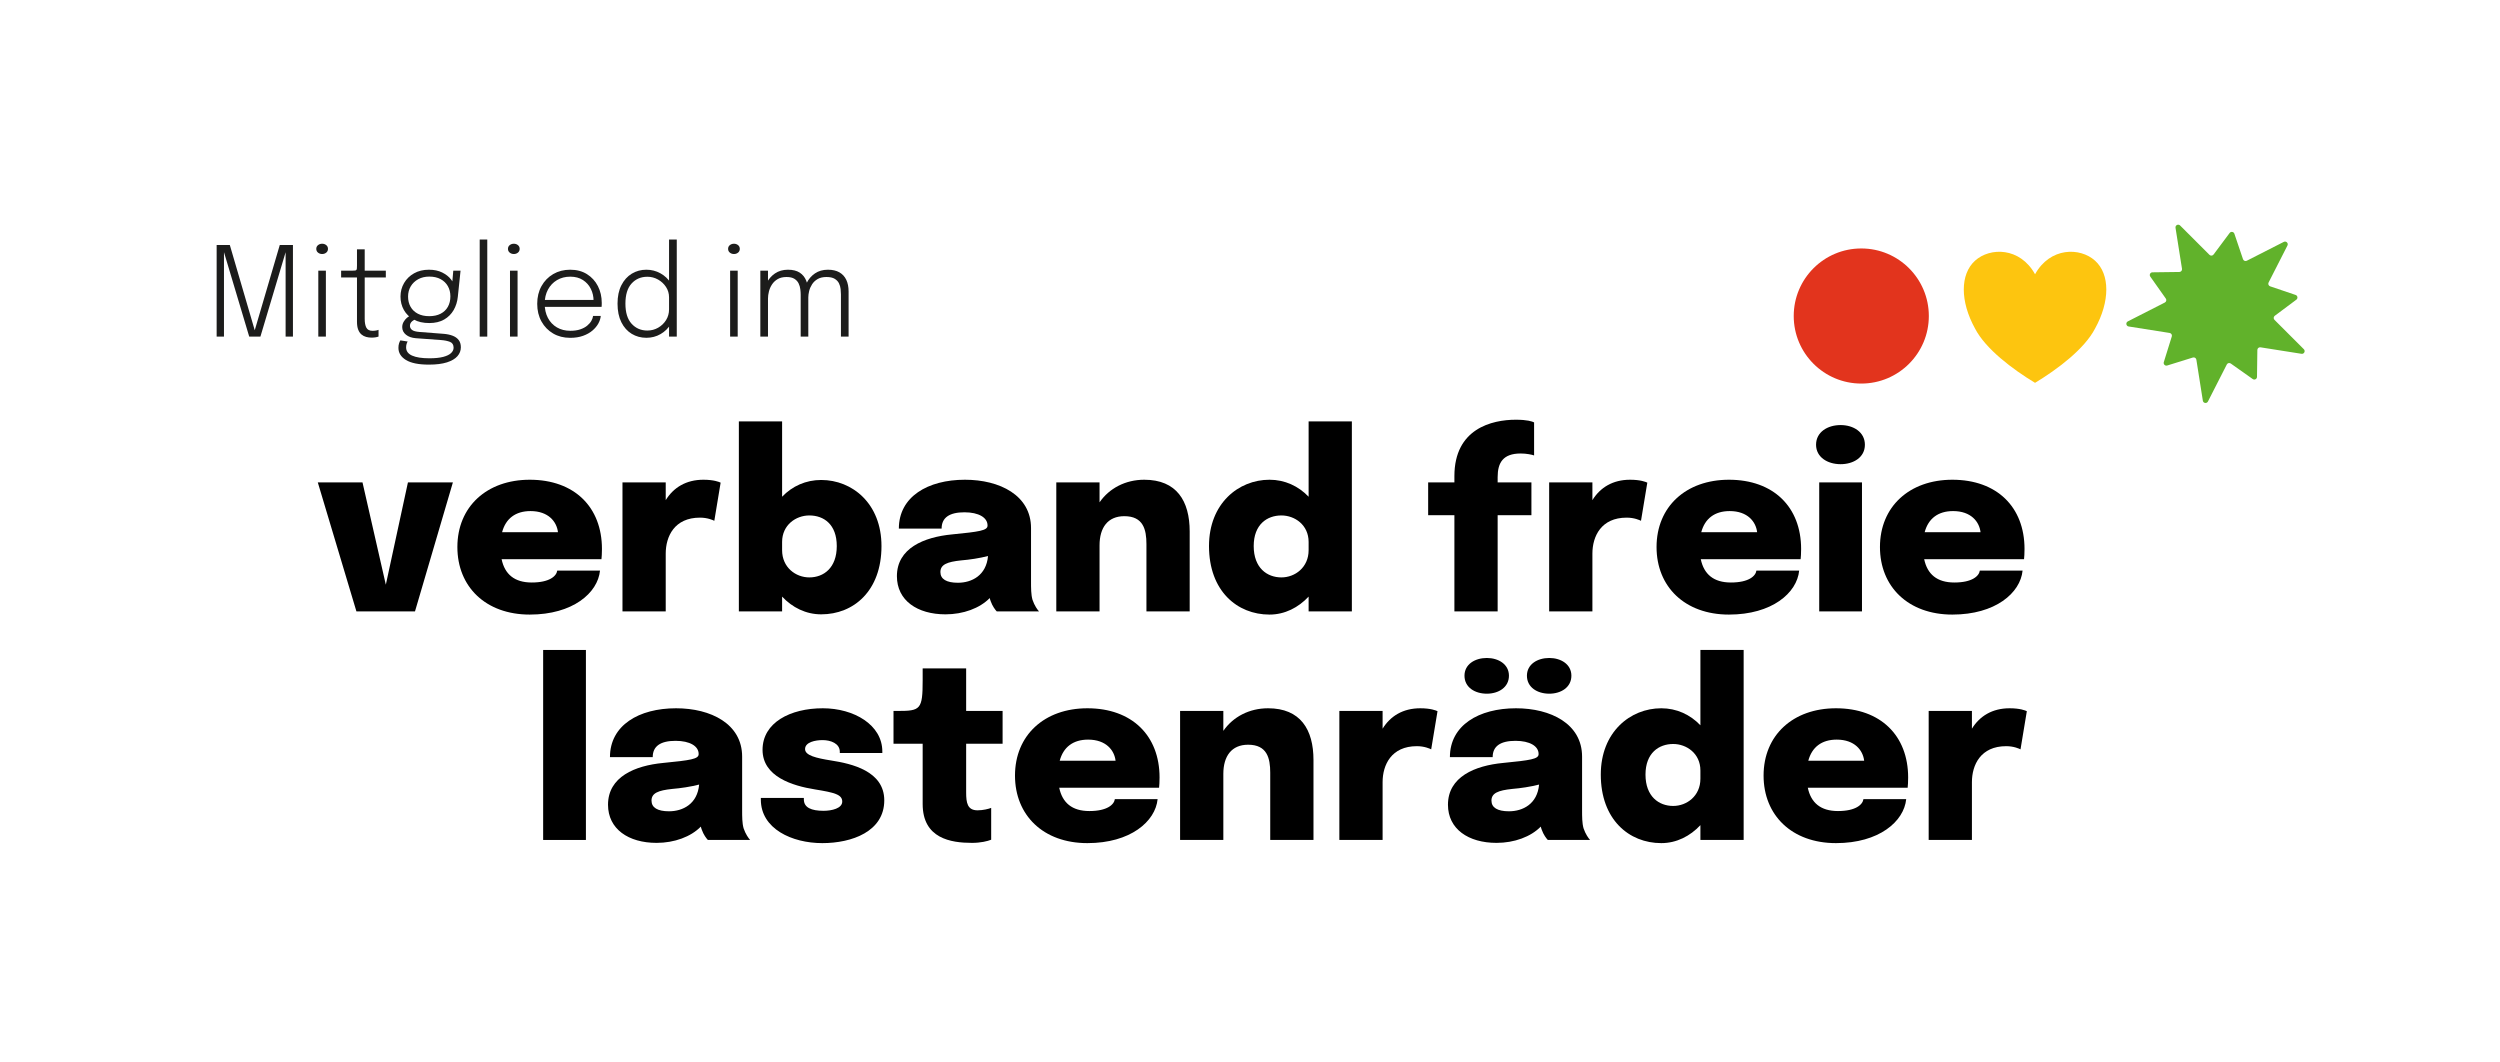
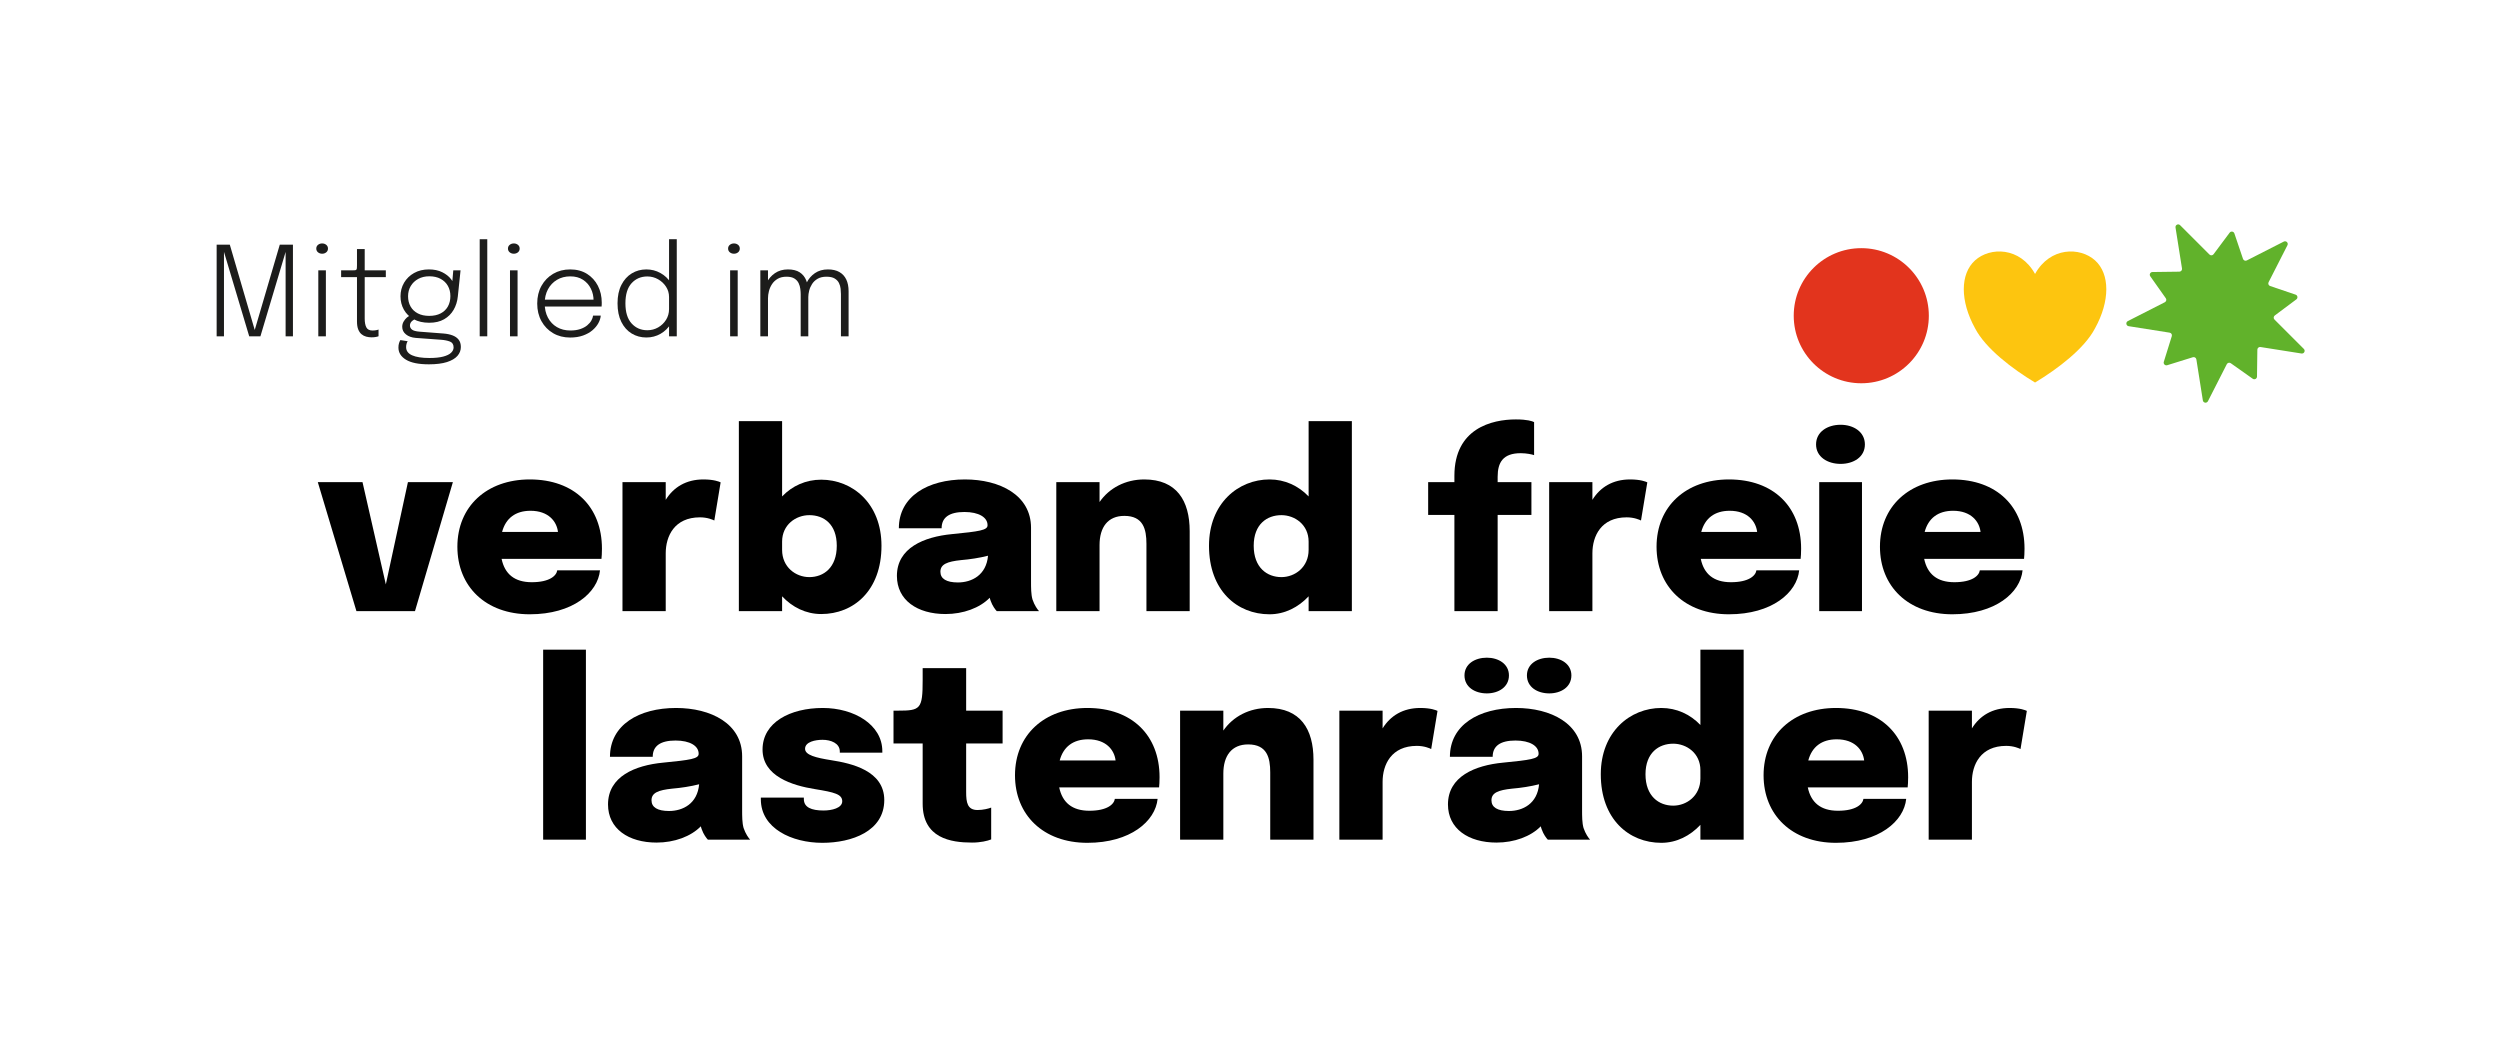
- <svg xmlns="http://www.w3.org/2000/svg" width="100%" height="100%" viewBox="0 0 831 353" version="1.1" xml:space="preserve" style="fill-rule:evenodd;clip-rule:evenodd;stroke-linejoin:round;stroke-miterlimit:2;">
-   <rect id="mitglied-verbandfreierlastenräder" x="0.228" y="0.131" width="830.478" height="351.798" style="fill:none;" />
-   <g transform="matrix(1.61709,0,0,1.61709,-790.421,-855.302)">
+ <svg xmlns="http://www.w3.org/2000/svg" width="100%" height="100%" viewBox="0 0 831 352" version="1.1" xml:space="preserve" style="fill-rule:evenodd;clip-rule:evenodd;stroke-linejoin:round;stroke-miterlimit:2;">
+   <rect id="mitglied-verbandfreierlastenräder" x="0.228" y="0.032" width="830.478" height="351.798" style="fill:none;" />
+   <g transform="matrix(1.61709,0,0,1.61709,-790.421,-855.401)">
    <g transform="matrix(49.9432,0,0,49.9432,553.717,654.595)">
      <path d="M0.564,-0.531l-0.185,-0l-0.091,0.421l-0.096,-0.421l-0.184,-0l0.159,0.531l0.241,-0l0.156,-0.531Z" style="fill-rule:nonzero;" />
    </g>
    <g transform="matrix(49.9432,0,0,49.9432,581.36,654.595)">
      <path d="M0.616,-0.168l-0.176,-0c-0.003,0.022 -0.031,0.049 -0.105,0.049c-0.071,0 -0.111,-0.034 -0.124,-0.096l0.411,0c0.001,-0.008 0.002,-0.024 0.002,-0.042c-0,-0.173 -0.114,-0.285 -0.297,-0.285c-0.177,0 -0.298,0.111 -0.298,0.277c0,0.163 0.116,0.278 0.298,0.278c0.177,-0 0.28,-0.089 0.289,-0.181Zm-0.286,-0.245c0.074,0 0.108,0.044 0.113,0.087l-0.23,-0c0.015,-0.056 0.055,-0.087 0.117,-0.087Z" style="fill-rule:nonzero;" />
    </g>
    <g transform="matrix(49.9432,0,0,49.9432,613.948,654.595)">
      <path d="M0.056,-0l0.178,-0l0,-0.238c0,-0.071 0.036,-0.148 0.141,-0.148c0.031,0 0.053,0.01 0.059,0.013l0.026,-0.157c-0.006,-0.003 -0.028,-0.012 -0.071,-0.012c-0.071,0 -0.123,0.032 -0.155,0.084l0,-0.073l-0.178,-0l-0,0.531Z" style="fill-rule:nonzero;" />
    </g>
    <g transform="matrix(49.9432,0,0,49.9432,637.871,654.595)">
      <path d="M0.056,-0l0.178,-0l0,-0.061c0.042,0.045 0.098,0.073 0.161,0.073c0.133,0 0.248,-0.096 0.248,-0.281c0,-0.175 -0.12,-0.272 -0.248,-0.272c-0.063,-0 -0.119,0.025 -0.161,0.069l0,-0.31l-0.178,0l-0,0.782Zm0.29,-0.395c0.06,-0 0.113,0.037 0.113,0.126c0,0.09 -0.054,0.129 -0.113,0.129c-0.056,0 -0.112,-0.041 -0.112,-0.112l0,-0.034c0,-0.07 0.057,-0.109 0.112,-0.109Z" style="fill-rule:nonzero;" />
    </g>
    <g transform="matrix(49.9432,0,0,49.9432,671.458,654.595)">
      <path d="M0.234,0.012c0.073,-0 0.141,-0.025 0.182,-0.067c0.001,0.004 0.002,0.008 0.004,0.013c0.007,0.02 0.019,0.036 0.025,0.042l0.174,0c-0.006,-0.006 -0.019,-0.024 -0.027,-0.048c-0.006,-0.021 -0.006,-0.048 -0.006,-0.077l-0,-0.218c-0,-0.135 -0.129,-0.199 -0.272,-0.199c-0.153,0 -0.272,0.07 -0.272,0.201l0.176,0c0,-0.045 0.032,-0.067 0.094,-0.067c0.059,-0 0.095,0.022 0.095,0.054l-0,0.001c-0,0.02 -0.034,0.025 -0.146,0.036c-0.116,0.011 -0.227,0.057 -0.227,0.172c0,0.1 0.084,0.157 0.2,0.157Zm0.051,-0.13c-0.047,-0 -0.072,-0.015 -0.072,-0.044c0,-0.031 0.028,-0.042 0.085,-0.048c0.036,-0.003 0.076,-0.009 0.111,-0.018c-0.007,0.08 -0.067,0.11 -0.124,0.11Z" style="fill-rule:nonzero;" />
    </g>
    <g transform="matrix(49.9432,0,0,49.9432,703.122,654.595)">
      <path d="M0.056,-0l0.178,-0l-0,-0.272c-0,-0.073 0.034,-0.12 0.102,-0.12c0.078,-0 0.091,0.055 0.091,0.115l0,0.277l0.178,-0l0,-0.329c0,-0.126 -0.054,-0.213 -0.187,-0.213c-0.077,0 -0.144,0.035 -0.184,0.093l-0,-0.082l-0.178,-0l-0,0.531Z" style="fill-rule:nonzero;" />
    </g>
    <g transform="matrix(49.9432,0,0,49.9432,735.859,654.595)">
      <path d="M0.278,0.013c0.063,-0 0.119,-0.029 0.161,-0.074l-0,0.061l0.178,-0l0,-0.782l-0.178,0l-0,0.31c-0.042,-0.044 -0.098,-0.07 -0.161,-0.07c-0.128,0 -0.249,0.098 -0.249,0.273c0,0.185 0.116,0.282 0.249,0.282Zm0.049,-0.153c-0.059,0 -0.114,-0.039 -0.114,-0.129c0,-0.089 0.055,-0.126 0.114,-0.126c0.055,-0 0.112,0.039 0.112,0.109l-0,0.034c-0,0.071 -0.056,0.112 -0.112,0.112Z" style="fill-rule:nonzero;" />
    </g>
    <g transform="matrix(49.9432,0,0,49.9432,781.807,654.595)">
      <path d="M0.119,-0l0.178,-0l0,-0.396l0.139,-0l-0,-0.135l-0.139,-0l0,-0.022c0,-0.059 0.022,-0.097 0.095,-0.097c0.024,0 0.047,0.005 0.055,0.008l0,-0.136c-0.008,-0.004 -0.028,-0.011 -0.075,-0.011c-0.099,0 -0.253,0.037 -0.253,0.232l0,0.026l-0.108,-0l-0,0.135l0.108,-0l0,0.396Z" style="fill-rule:nonzero;" />
    </g>
    <g transform="matrix(49.9432,0,0,49.9432,804.431,654.595)">
      <path d="M0.056,-0l0.178,-0l0,-0.238c0,-0.071 0.036,-0.148 0.141,-0.148c0.031,0 0.053,0.01 0.059,0.013l0.026,-0.157c-0.006,-0.003 -0.028,-0.012 -0.071,-0.012c-0.071,0 -0.123,0.032 -0.155,0.084l0,-0.073l-0.178,-0l-0,0.531Z" style="fill-rule:nonzero;" />
    </g>
    <g transform="matrix(49.9432,0,0,49.9432,827.855,654.595)">
      <path d="M0.616,-0.168l-0.176,-0c-0.003,0.022 -0.031,0.049 -0.105,0.049c-0.071,0 -0.111,-0.034 -0.124,-0.096l0.411,0c0.001,-0.008 0.002,-0.024 0.002,-0.042c-0,-0.173 -0.114,-0.285 -0.297,-0.285c-0.177,0 -0.298,0.111 -0.298,0.277c0,0.163 0.116,0.278 0.298,0.278c0.177,-0 0.28,-0.089 0.289,-0.181Zm-0.286,-0.245c0.074,0 0.108,0.044 0.113,0.087l-0.23,-0c0.015,-0.056 0.055,-0.087 0.117,-0.087Z" style="fill-rule:nonzero;" />
    </g>
    <g transform="matrix(49.9432,0,0,49.9432,860.443,654.595)">
      <path d="M0.134,-0.606c0.053,0 0.1,-0.028 0.1,-0.08c0,-0.052 -0.047,-0.081 -0.1,-0.081c-0.054,0 -0.101,0.029 -0.101,0.081c0,0.051 0.047,0.08 0.101,0.08Zm-0.088,0.606l0.176,-0l0,-0.531l-0.176,-0l-0,0.531Z" style="fill-rule:nonzero;" />
    </g>
    <g transform="matrix(49.9432,0,0,49.9432,873.777,654.595)">
      <path d="M0.616,-0.168l-0.176,-0c-0.003,0.022 -0.031,0.049 -0.105,0.049c-0.071,0 -0.111,-0.034 -0.124,-0.096l0.411,0c0.001,-0.008 0.002,-0.024 0.002,-0.042c-0,-0.173 -0.114,-0.285 -0.297,-0.285c-0.177,0 -0.298,0.111 -0.298,0.277c0,0.163 0.116,0.278 0.298,0.278c0.177,-0 0.28,-0.089 0.289,-0.181Zm-0.286,-0.245c0.074,0 0.108,0.044 0.113,0.087l-0.23,-0c0.015,-0.056 0.055,-0.087 0.117,-0.087Z" style="fill-rule:nonzero;" />
    </g>
    <g transform="matrix(49.9432,0,0,49.9432,597.292,701.572)">
      <rect x="0.063" y="-0.782" width="0.176" height="0.782" style="fill-rule:nonzero;" />
    </g>
    <g transform="matrix(49.9432,0,0,49.9432,612.075,701.572)">
      <path d="M0.234,0.012c0.073,-0 0.141,-0.025 0.182,-0.067c0.001,0.004 0.002,0.008 0.004,0.013c0.007,0.02 0.019,0.036 0.025,0.042l0.174,0c-0.006,-0.006 -0.019,-0.024 -0.027,-0.048c-0.006,-0.021 -0.006,-0.048 -0.006,-0.077l-0,-0.218c-0,-0.135 -0.129,-0.199 -0.272,-0.199c-0.153,0 -0.272,0.07 -0.272,0.201l0.176,0c0,-0.045 0.032,-0.067 0.094,-0.067c0.059,-0 0.095,0.022 0.095,0.054l-0,0.001c-0,0.02 -0.034,0.025 -0.146,0.036c-0.116,0.011 -0.227,0.057 -0.227,0.172c0,0.1 0.084,0.157 0.2,0.157Zm0.051,-0.13c-0.047,-0 -0.072,-0.015 -0.072,-0.044c0,-0.031 0.028,-0.042 0.085,-0.048c0.036,-0.003 0.076,-0.009 0.111,-0.018c-0.007,0.08 -0.067,0.11 -0.124,0.11Z" style="fill-rule:nonzero;" />
    </g>
    <g transform="matrix(49.9432,0,0,49.9432,643.739,701.572)">
      <path d="M0.282,0.013c0.122,-0 0.255,-0.048 0.255,-0.176c-0,-0.121 -0.135,-0.151 -0.218,-0.164c-0.063,-0.01 -0.108,-0.021 -0.108,-0.047c-0,-0.029 0.043,-0.037 0.072,-0.037c0.034,-0 0.071,0.014 0.071,0.048l0,0.005l0.175,0l0,-0.006c0,-0.11 -0.117,-0.178 -0.245,-0.178c-0.134,0 -0.248,0.059 -0.248,0.171c0,0.11 0.122,0.148 0.216,0.163c0.08,0.013 0.112,0.021 0.112,0.05c0,0.028 -0.043,0.038 -0.077,0.038c-0.05,0 -0.081,-0.013 -0.081,-0.047l0,-0.006l-0.177,0l0,0.007c0,0.12 0.128,0.179 0.253,0.179Z" style="fill-rule:nonzero;" />
    </g>
    <g transform="matrix(49.9432,0,0,49.9432,671.907,701.572)">
      <path d="M0.334,0.012c0.036,0 0.064,-0.007 0.079,-0.013l-0,-0.131c-0.01,0.004 -0.033,0.01 -0.056,0.01c-0.042,-0 -0.047,-0.031 -0.047,-0.074l0,-0.2l0.15,-0l0,-0.135l-0.15,-0l0,-0.175l-0.179,0l0,0.049c0,0.12 -0.009,0.126 -0.102,0.126l-0.018,-0l-0,0.135l0.12,-0l0,0.248c0,0.142 0.116,0.16 0.203,0.16Z" style="fill-rule:nonzero;" />
    </g>
    <g transform="matrix(49.9432,0,0,49.9432,695.98,701.572)">
      <path d="M0.616,-0.168l-0.176,-0c-0.003,0.022 -0.031,0.049 -0.105,0.049c-0.071,0 -0.111,-0.034 -0.124,-0.096l0.411,0c0.001,-0.008 0.002,-0.024 0.002,-0.042c-0,-0.173 -0.114,-0.285 -0.297,-0.285c-0.177,0 -0.298,0.111 -0.298,0.277c0,0.163 0.116,0.278 0.298,0.278c0.177,-0 0.28,-0.089 0.289,-0.181Zm-0.286,-0.245c0.074,0 0.108,0.044 0.113,0.087l-0.23,-0c0.015,-0.056 0.055,-0.087 0.117,-0.087Z" style="fill-rule:nonzero;" />
    </g>
    <g transform="matrix(49.9432,0,0,49.9432,728.568,701.572)">
      <path d="M0.056,-0l0.178,-0l-0,-0.272c-0,-0.073 0.034,-0.12 0.102,-0.12c0.078,-0 0.091,0.055 0.091,0.115l0,0.277l0.178,-0l0,-0.329c0,-0.126 -0.054,-0.213 -0.187,-0.213c-0.077,0 -0.144,0.035 -0.184,0.093l-0,-0.082l-0.178,-0l-0,0.531Z" style="fill-rule:nonzero;" />
    </g>
    <g transform="matrix(49.9432,0,0,49.9432,761.305,701.572)">
      <path d="M0.056,-0l0.178,-0l0,-0.238c0,-0.071 0.036,-0.148 0.141,-0.148c0.031,0 0.053,0.01 0.059,0.013l0.026,-0.157c-0.006,-0.003 -0.028,-0.012 -0.071,-0.012c-0.071,0 -0.123,0.032 -0.155,0.084l0,-0.073l-0.178,-0l-0,0.531Z" style="fill-rule:nonzero;" />
    </g>
    <g transform="matrix(49.9432,0,0,49.9432,784.729,701.572)">
      <path d="M0.194,-0.602c0.048,0 0.091,-0.026 0.091,-0.074c0,-0.047 -0.043,-0.073 -0.091,-0.073c-0.049,-0 -0.092,0.026 -0.092,0.073c0,0.048 0.043,0.074 0.092,0.074Zm0.257,0c0.048,0 0.091,-0.026 0.091,-0.074c0,-0.047 -0.043,-0.073 -0.091,-0.073c-0.049,-0 -0.092,0.026 -0.092,0.073c0,0.048 0.043,0.074 0.092,0.074Zm-0.217,0.614c0.073,-0 0.141,-0.025 0.182,-0.067c0.001,0.004 0.002,0.008 0.004,0.013c0.007,0.02 0.019,0.036 0.025,0.042l0.174,-0c-0.006,-0.006 -0.019,-0.024 -0.027,-0.048c-0.006,-0.021 -0.006,-0.048 -0.006,-0.077l-0,-0.218c-0,-0.135 -0.129,-0.199 -0.272,-0.199c-0.153,0 -0.272,0.07 -0.272,0.201l0.176,0c0,-0.045 0.032,-0.067 0.094,-0.067c0.059,-0 0.095,0.022 0.095,0.054l-0,0.001c-0,0.02 -0.034,0.025 -0.146,0.036c-0.116,0.011 -0.227,0.057 -0.227,0.172c0,0.1 0.084,0.157 0.2,0.157Zm0.051,-0.13c-0.047,-0 -0.072,-0.015 -0.072,-0.044c0,-0.031 0.028,-0.042 0.085,-0.048c0.036,-0.003 0.076,-0.009 0.111,-0.018c-0.007,0.08 -0.067,0.11 -0.124,0.11Z" style="fill-rule:nonzero;" />
    </g>
    <g transform="matrix(49.9432,0,0,49.9432,816.393,701.572)">
      <path d="M0.278,0.013c0.063,-0 0.119,-0.029 0.161,-0.074l-0,0.061l0.178,-0l0,-0.782l-0.178,0l-0,0.31c-0.042,-0.044 -0.098,-0.07 -0.161,-0.07c-0.128,0 -0.249,0.098 -0.249,0.273c0,0.185 0.116,0.282 0.249,0.282Zm0.049,-0.153c-0.059,0 -0.114,-0.039 -0.114,-0.129c0,-0.089 0.055,-0.126 0.114,-0.126c0.055,-0 0.112,0.039 0.112,0.109l-0,0.034c-0,0.071 -0.056,0.112 -0.112,0.112Z" style="fill-rule:nonzero;" />
    </g>
    <g transform="matrix(49.9432,0,0,49.9432,849.855,701.572)">
      <path d="M0.616,-0.168l-0.176,-0c-0.003,0.022 -0.031,0.049 -0.105,0.049c-0.071,0 -0.111,-0.034 -0.124,-0.096l0.411,0c0.001,-0.008 0.002,-0.024 0.002,-0.042c-0,-0.173 -0.114,-0.285 -0.297,-0.285c-0.177,0 -0.298,0.111 -0.298,0.277c0,0.163 0.116,0.278 0.298,0.278c0.177,-0 0.28,-0.089 0.289,-0.181Zm-0.286,-0.245c0.074,0 0.108,0.044 0.113,0.087l-0.23,-0c0.015,-0.056 0.055,-0.087 0.117,-0.087Z" style="fill-rule:nonzero;" />
    </g>
    <g transform="matrix(49.9432,0,0,49.9432,882.443,701.572)">
      <path d="M0.056,-0l0.178,-0l0,-0.238c0,-0.071 0.036,-0.148 0.141,-0.148c0.031,0 0.053,0.01 0.059,0.013l0.026,-0.157c-0.006,-0.003 -0.028,-0.012 -0.071,-0.012c-0.071,0 -0.123,0.032 -0.155,0.084l0,-0.073l-0.178,-0l-0,0.531Z" style="fill-rule:nonzero;" />
    </g>
  </g>
  <g>
-     <path d="M641.144,105.042c-0,-12.401 -10.054,-22.454 -22.455,-22.454c-12.4,-0 -22.454,10.053 -22.454,22.454c0,12.401 10.054,22.455 22.454,22.455c12.401,-0 22.455,-10.054 22.455,-22.455" style="fill:#e2341d;" />
-     <path d="M676.449,91.164c4.987,-9.023 14.96,-9.023 19.947,-4.512c4.987,4.512 4.987,13.534 -0,22.556c-3.491,6.767 -12.467,13.534 -19.947,18.045c-7.48,-4.511 -16.456,-11.278 -19.946,-18.045c-4.987,-9.022 -4.987,-18.044 -0,-22.556c4.986,-4.511 14.96,-4.511 19.946,4.512Z" style="fill:#fdc50f;" />
-     <path d="M760.346,81.611l-6.27,12.3c-0.249,0.489 -0.006,1.084 0.513,1.26l8.469,2.869c0.685,0.232 0.829,1.14 0.249,1.573l-7.17,5.352c-0.44,0.327 -0.486,0.97 -0.099,1.357l9.758,9.757c0.616,0.617 0.083,1.661 -0.776,1.524l-13.635,-2.154c-0.541,-0.086 -1.033,0.329 -1.04,0.877l-0.118,8.945c-0.009,0.724 -0.827,1.141 -1.419,0.723l-7.3,-5.162c-0.447,-0.317 -1.072,-0.163 -1.321,0.326l-6.27,12.301c-0.397,0.776 -1.555,0.592 -1.691,-0.269l-2.154,-13.63c-0.086,-0.542 -0.632,-0.882 -1.156,-0.719l-8.541,2.657c-0.692,0.216 -1.342,-0.434 -1.127,-1.126l2.658,-8.54c0.163,-0.524 -0.176,-1.071 -0.718,-1.156l-13.631,-2.155c-0.861,-0.135 -1.045,-1.295 -0.269,-1.69l12.302,-6.271c0.488,-0.249 0.642,-0.873 0.325,-1.321l-5.161,-7.3c-0.419,-0.592 -0.002,-1.411 0.722,-1.42l8.946,-0.117c0.547,-0.007 0.961,-0.499 0.876,-1.041l-2.155,-13.633c-0.136,-0.861 0.909,-1.392 1.524,-0.776l9.758,9.756c0.388,0.389 1.029,0.342 1.357,-0.097l5.351,-7.171c0.435,-0.581 1.342,-0.437 1.574,0.25l2.868,8.468c0.177,0.519 0.773,0.761 1.262,0.512l12.299,-6.269c0.777,-0.396 1.606,0.434 1.21,1.21" style="fill:#61b22b;" />
+     <path d="M641.144,104.943c-0,-12.401 -10.054,-22.454 -22.455,-22.454c-12.4,-0 -22.454,10.053 -22.454,22.454c0,12.402 10.054,22.455 22.454,22.455c12.401,0 22.455,-10.053 22.455,-22.455" style="fill:#e2341d;" />
+     <path d="M676.449,91.065c4.987,-9.023 14.96,-9.023 19.947,-4.512c4.987,4.512 4.987,13.534 -0,22.557c-3.491,6.766 -12.467,13.533 -19.947,18.044c-7.48,-4.511 -16.456,-11.278 -19.946,-18.044c-4.987,-9.023 -4.987,-18.045 -0,-22.557c4.986,-4.511 14.96,-4.511 19.946,4.512Z" style="fill:#fdc50f;" />
+     <path d="M760.346,81.512l-6.27,12.3c-0.249,0.489 -0.006,1.084 0.513,1.26l8.469,2.869c0.685,0.232 0.829,1.14 0.249,1.573l-7.17,5.352c-0.44,0.328 -0.486,0.97 -0.099,1.357l9.758,9.757c0.616,0.617 0.083,1.661 -0.776,1.525l-13.635,-2.154c-0.541,-0.086 -1.033,0.328 -1.04,0.876l-0.118,8.946c-0.009,0.723 -0.827,1.14 -1.419,0.722l-7.3,-5.162c-0.447,-0.317 -1.072,-0.163 -1.321,0.326l-6.27,12.301c-0.397,0.776 -1.555,0.592 -1.691,-0.269l-2.154,-13.63c-0.086,-0.542 -0.632,-0.882 -1.156,-0.719l-8.541,2.657c-0.692,0.216 -1.342,-0.434 -1.127,-1.126l2.658,-8.54c0.163,-0.524 -0.176,-1.071 -0.718,-1.156l-13.631,-2.155c-0.861,-0.135 -1.045,-1.294 -0.269,-1.69l12.302,-6.271c0.488,-0.249 0.642,-0.873 0.325,-1.321l-5.161,-7.3c-0.419,-0.592 -0.002,-1.411 0.722,-1.42l8.946,-0.117c0.547,-0.007 0.961,-0.499 0.876,-1.041l-2.155,-13.633c-0.136,-0.861 0.909,-1.392 1.524,-0.776l9.758,9.756c0.388,0.389 1.029,0.342 1.357,-0.097l5.351,-7.171c0.435,-0.58 1.342,-0.436 1.574,0.25l2.868,8.468c0.177,0.519 0.773,0.761 1.262,0.512l12.299,-6.268c0.777,-0.397 1.606,0.433 1.21,1.209" style="fill:#61b22b;" />
  </g>
-   <path d="M92.997,81.435l4.377,0l0,30.454l-2.436,0l0,-28.41l0.096,0.035l-8.472,28.375l-3.723,0l-8.486,-28.389l0.096,-0.034l0,28.423l-2.436,0l0,-30.454l4.378,0l8.327,28.486l-0.083,0l8.362,-28.486Z" style="fill:#1c1c1b;fill-rule:nonzero;" />
-   <path d="M105.805,111.889l0,-21.926l2.519,-0l0,21.926l-2.519,0Zm1.28,-27.453c-0.532,-0 -0.991,-0.156 -1.376,-0.468c-0.386,-0.312 -0.578,-0.729 -0.578,-1.252c-0,-0.51 0.192,-0.92 0.578,-1.232c0.385,-0.312 0.844,-0.468 1.376,-0.468c0.528,-0 0.982,0.156 1.363,0.468c0.381,0.312 0.571,0.722 0.571,1.232c0,0.523 -0.19,0.94 -0.571,1.252c-0.381,0.312 -0.835,0.468 -1.363,0.468Z" style="fill:#1c1c1b;fill-rule:nonzero;" />
-   <path d="M123.513,112.227c-0.619,-0 -1.22,-0.078 -1.803,-0.234c-0.583,-0.156 -1.103,-0.428 -1.562,-0.816c-0.459,-0.388 -0.822,-0.926 -1.088,-1.614c-0.266,-0.688 -0.399,-1.564 -0.399,-2.629l0,-14.714l-5.272,-0l0,-2.257l3.786,-0c0.362,-0 0.645,-0.013 0.85,-0.038c0.204,-0.026 0.351,-0.093 0.44,-0.203c0.09,-0.111 0.145,-0.283 0.165,-0.517c0.021,-0.234 0.031,-0.562 0.031,-0.984l0,-5.334l2.567,0l0,7.076l7.02,-0l0,2.257l-7.02,-0l0,13.778c0,1.248 0.182,2.221 0.544,2.918c0.363,0.698 1.053,1.046 2.072,1.046c0.39,0 0.771,-0.033 1.145,-0.099c0.374,-0.067 0.653,-0.144 0.837,-0.231l-0,2.237c-0.225,0.096 -0.545,0.18 -0.961,0.251c-0.415,0.071 -0.865,0.107 -1.352,0.107Z" style="fill:#1c1c1b;fill-rule:nonzero;" />
-   <path d="M147.429,110.96c1.129,0.087 2.125,0.294 2.99,0.62c0.865,0.326 1.543,0.802 2.034,1.428c0.491,0.626 0.736,1.439 0.736,2.439c0,1.093 -0.377,2.073 -1.132,2.943c-0.755,0.869 -1.917,1.555 -3.486,2.057c-1.569,0.503 -3.572,0.754 -6.008,0.754c-3.395,0 -5.931,-0.51 -7.608,-1.531c-1.677,-1.021 -2.516,-2.364 -2.516,-4.03c0,-0.569 0.067,-1.063 0.2,-1.483c0.133,-0.42 0.28,-0.758 0.44,-1.015l2.43,0.378c-0.119,0.175 -0.235,0.433 -0.348,0.775c-0.112,0.341 -0.168,0.739 -0.168,1.194c-0,1.22 0.666,2.126 1.999,2.718c1.333,0.592 3.243,0.888 5.73,0.888c1.881,0 3.412,-0.155 4.593,-0.464c1.182,-0.31 2.054,-0.732 2.616,-1.267c0.562,-0.534 0.843,-1.127 0.843,-1.779c-0,-0.986 -0.403,-1.637 -1.208,-1.951c-0.805,-0.314 -1.807,-0.515 -3.004,-0.602l-8.355,-0.613c-1.349,-0.105 -2.438,-0.493 -3.266,-1.163c-0.828,-0.67 -1.242,-1.509 -1.242,-2.519c-0,-0.628 0.155,-1.211 0.464,-1.748c0.31,-0.536 0.674,-0.984 1.091,-1.342c0.418,-0.358 0.794,-0.573 1.129,-0.647l2.044,0.984c-0.376,0.069 -0.83,0.317 -1.363,0.744c-0.532,0.426 -0.798,0.949 -0.798,1.569c-0,0.55 0.228,1.006 0.685,1.366c0.456,0.36 1.297,0.588 2.522,0.685l7.956,0.612Zm3.242,-20.997l2.415,-0l-0.908,8.699c-0.165,1.619 -0.628,3.089 -1.387,4.408c-0.759,1.319 -1.812,2.367 -3.159,3.145c-1.347,0.778 -2.995,1.167 -4.945,1.167c-2.023,-0 -3.747,-0.39 -5.172,-1.17c-1.425,-0.781 -2.512,-1.836 -3.262,-3.166c-0.75,-1.331 -1.125,-2.815 -1.125,-4.453c-0,-1.661 0.396,-3.168 1.19,-4.522c0.794,-1.353 1.901,-2.428 3.321,-3.224c1.42,-0.796 3.059,-1.194 4.917,-1.194c1.721,-0 3.201,0.31 4.439,0.929c1.239,0.619 2.212,1.383 2.919,2.292c0.706,0.908 1.11,1.801 1.211,2.677l-0.936,0l0.482,-5.588Zm-7.998,15.134c1.478,-0 2.741,-0.272 3.789,-0.816c1.048,-0.544 1.851,-1.309 2.409,-2.295c0.557,-0.987 0.836,-2.145 0.836,-3.476c-0,-1.275 -0.28,-2.407 -0.84,-3.396c-0.559,-0.989 -1.362,-1.765 -2.408,-2.33c-1.047,-0.564 -2.299,-0.846 -3.758,-0.846c-1.395,-0 -2.623,0.29 -3.686,0.87c-1.062,0.581 -1.89,1.37 -2.484,2.368c-0.594,0.998 -0.891,2.132 -0.891,3.403c-0,1.294 0.28,2.431 0.839,3.41c0.56,0.98 1.364,1.743 2.413,2.289c1.048,0.546 2.309,0.819 3.781,0.819Z" style="fill:#1c1c1b;fill-rule:nonzero;" />
-   <rect x="159.452" y="79.619" width="2.519" height="32.271" style="fill:#1c1c1b;fill-rule:nonzero;" />
-   <path d="M169.521,111.889l0,-21.926l2.519,-0l-0,21.926l-2.519,0Zm1.28,-27.453c-0.532,-0 -0.991,-0.156 -1.376,-0.468c-0.386,-0.312 -0.579,-0.729 -0.579,-1.252c0,-0.51 0.193,-0.92 0.579,-1.232c0.385,-0.312 0.844,-0.468 1.376,-0.468c0.528,-0 0.982,0.156 1.363,0.468c0.381,0.312 0.571,0.722 0.571,1.232c0,0.523 -0.19,0.94 -0.571,1.252c-0.381,0.312 -0.835,0.468 -1.363,0.468Z" style="fill:#1c1c1b;fill-rule:nonzero;" />
-   <path d="M180.051,101.993l-0,-2.285l17.756,-0l-0.502,0.702l-0,-0.413c-0,-1.422 -0.302,-2.744 -0.905,-3.964c-0.604,-1.221 -1.481,-2.204 -2.633,-2.949c-1.151,-0.746 -2.553,-1.119 -4.205,-1.119c-1.67,0 -3.145,0.382 -4.425,1.146c-1.28,0.764 -2.281,1.818 -3.001,3.162c-0.72,1.345 -1.08,2.9 -1.08,4.667c-0,1.798 0.355,3.374 1.066,4.728c0.712,1.353 1.708,2.406 2.991,3.159c1.282,0.752 2.772,1.128 4.47,1.128c1.261,0 2.357,-0.157 3.286,-0.471c0.929,-0.314 1.699,-0.725 2.309,-1.232c0.61,-0.507 1.076,-1.046 1.397,-1.617c0.321,-0.571 0.51,-1.114 0.565,-1.628l2.553,0c-0.064,0.812 -0.327,1.644 -0.788,2.495c-0.461,0.851 -1.115,1.639 -1.962,2.364c-0.846,0.725 -1.89,1.311 -3.131,1.759c-1.241,0.447 -2.674,0.671 -4.298,0.671c-2.124,-0 -4.008,-0.481 -5.65,-1.442c-1.643,-0.962 -2.936,-2.292 -3.879,-3.992c-0.943,-1.7 -1.414,-3.656 -1.414,-5.867c0,-2.23 0.474,-4.195 1.421,-5.895c0.948,-1.7 2.247,-3.033 3.899,-3.999c1.652,-0.965 3.533,-1.448 5.643,-1.448c2.143,-0 3.999,0.49 5.568,1.469c1.569,0.98 2.782,2.305 3.638,3.975c0.855,1.67 1.283,3.542 1.283,5.616c0,0.179 -0.005,0.408 -0.014,0.688c-0.009,0.28 -0.023,0.477 -0.041,0.592l-19.917,-0Z" style="fill:#1c1c1b;fill-rule:nonzero;" />
-   <path d="M214.847,112.282c-1.793,-0 -3.415,-0.438 -4.865,-1.315c-1.45,-0.876 -2.598,-2.161 -3.445,-3.854c-0.846,-1.693 -1.27,-3.755 -1.27,-6.187c0,-2.404 0.428,-4.446 1.284,-6.125c0.856,-1.68 2.009,-2.957 3.458,-3.834c1.45,-0.876 3.063,-1.314 4.838,-1.314c1.68,-0 3.236,0.397 4.67,1.19c1.434,0.794 2.586,1.877 3.455,3.249c0.869,1.372 1.304,2.929 1.304,4.673l0,0.289l-1.885,0.041l-0,-0.275c-0,-1.253 -0.335,-2.394 -1.005,-3.424c-0.67,-1.03 -1.554,-1.855 -2.65,-2.474c-1.097,-0.62 -2.283,-0.929 -3.558,-0.929c-2.129,-0 -3.876,0.749 -5.241,2.247c-1.365,1.498 -2.048,3.727 -2.048,6.686c0,2.95 0.685,5.179 2.055,6.686c1.369,1.507 3.114,2.261 5.234,2.261c1.303,-0 2.5,-0.314 3.592,-0.943c1.092,-0.629 1.969,-1.473 2.63,-2.533c0.66,-1.06 0.991,-2.243 0.991,-3.551l1.885,0.041c0,1.776 -0.427,3.374 -1.28,4.794c-0.853,1.42 -1.992,2.542 -3.417,3.365c-1.425,0.824 -3.002,1.236 -4.732,1.236Zm7.544,-0.393l-0,-32.27l2.567,-0l-0,32.27l-2.567,0Z" style="fill:#1c1c1b;fill-rule:nonzero;" />
-   <path d="M242.693,111.889l0,-21.926l2.519,-0l0,21.926l-2.519,0Zm1.28,-27.453c-0.532,-0 -0.991,-0.156 -1.376,-0.468c-0.386,-0.312 -0.578,-0.729 -0.578,-1.252c-0,-0.51 0.192,-0.92 0.578,-1.232c0.385,-0.312 0.844,-0.468 1.376,-0.468c0.528,-0 0.982,0.156 1.363,0.468c0.381,0.312 0.571,0.722 0.571,1.232c0,0.523 -0.19,0.94 -0.571,1.252c-0.381,0.312 -0.835,0.468 -1.363,0.468Z" style="fill:#1c1c1b;fill-rule:nonzero;" />
-   <path d="M266.148,111.889l-0,-13.936c-0,-0.537 -0.04,-1.14 -0.121,-1.81c-0.08,-0.67 -0.268,-1.313 -0.564,-1.931c-0.296,-0.617 -0.762,-1.127 -1.397,-1.531c-0.636,-0.404 -1.513,-0.605 -2.632,-0.605c-1.161,-0 -2.135,0.23 -2.922,0.691c-0.787,0.461 -1.419,1.055 -1.896,1.782c-0.477,0.728 -0.819,1.504 -1.025,2.33c-0.207,0.826 -0.31,1.604 -0.31,2.333l-1.514,-0.598c-0,-1.579 0.33,-3.048 0.991,-4.409c0.66,-1.36 1.6,-2.459 2.818,-3.296c1.218,-0.837 2.662,-1.256 4.332,-1.256c1.615,-0 2.918,0.321 3.909,0.963c0.992,0.643 1.716,1.538 2.175,2.688c0.459,1.149 0.689,2.492 0.689,4.029l-0,14.556l-2.533,0Zm-13.414,0l0,-21.926l2.547,-0l-0,21.926l-2.547,0Zm26.793,0l-0,-14.039c-0,-0.519 -0.035,-1.107 -0.103,-1.766c-0.069,-0.658 -0.25,-1.29 -0.544,-1.896c-0.294,-0.605 -0.768,-1.109 -1.421,-1.51c-0.654,-0.402 -1.568,-0.602 -2.743,-0.602c-1.174,-0 -2.152,0.227 -2.932,0.681c-0.78,0.454 -1.397,1.035 -1.851,1.744c-0.454,0.709 -0.777,1.45 -0.967,2.223c-0.19,0.774 -0.285,1.477 -0.285,2.11l-1.515,-0.544c0,-1.482 0.319,-2.88 0.957,-4.195c0.638,-1.314 1.557,-2.383 2.756,-3.207c1.2,-0.823 2.642,-1.235 4.326,-1.235c1.514,-0 2.779,0.288 3.795,0.864c1.017,0.575 1.783,1.402 2.299,2.481c0.516,1.078 0.774,2.383 0.774,3.916l0,14.975l-2.546,0Z" style="fill:#1c1c1b;fill-rule:nonzero;" />
+   <path d="M92.997,81.337l4.377,-0l0,30.454l-2.436,-0l0,-28.41l0.096,0.034l-8.472,28.376l-3.723,-0l-8.486,-28.39l0.096,-0.034l0,28.424l-2.436,-0l0,-30.454l4.378,-0l8.327,28.485l-0.083,0l8.362,-28.485Z" style="fill:#1c1c1b;fill-rule:nonzero;" />
+   <path d="M105.805,111.791l0,-21.927l2.519,-0l0,21.927l-2.519,-0Zm1.28,-27.454c-0.532,0 -0.991,-0.156 -1.376,-0.468c-0.386,-0.312 -0.578,-0.729 -0.578,-1.252c-0,-0.51 0.192,-0.92 0.578,-1.232c0.385,-0.312 0.844,-0.468 1.376,-0.468c0.528,-0 0.982,0.156 1.363,0.468c0.381,0.312 0.571,0.722 0.571,1.232c0,0.523 -0.19,0.94 -0.571,1.252c-0.381,0.312 -0.835,0.468 -1.363,0.468Z" style="fill:#1c1c1b;fill-rule:nonzero;" />
+   <path d="M123.513,112.128c-0.619,-0 -1.22,-0.078 -1.803,-0.234c-0.583,-0.156 -1.103,-0.428 -1.562,-0.816c-0.459,-0.388 -0.822,-0.926 -1.088,-1.614c-0.266,-0.688 -0.399,-1.564 -0.399,-2.629l0,-14.714l-5.272,-0l0,-2.257l3.786,-0c0.362,-0 0.645,-0.013 0.85,-0.038c0.204,-0.025 0.351,-0.093 0.44,-0.203c0.09,-0.11 0.145,-0.282 0.165,-0.516c0.021,-0.234 0.031,-0.562 0.031,-0.984l0,-5.334l2.567,-0l0,7.075l7.02,-0l0,2.257l-7.02,-0l0,13.778c0,1.248 0.182,2.221 0.544,2.918c0.363,0.698 1.053,1.047 2.072,1.047c0.39,-0 0.771,-0.034 1.145,-0.1c0.374,-0.067 0.653,-0.144 0.837,-0.231l-0,2.237c-0.225,0.096 -0.545,0.18 -0.961,0.251c-0.415,0.071 -0.865,0.107 -1.352,0.107Z" style="fill:#1c1c1b;fill-rule:nonzero;" />
+   <path d="M147.429,110.861c1.129,0.088 2.125,0.294 2.99,0.62c0.865,0.326 1.543,0.802 2.034,1.428c0.491,0.626 0.736,1.439 0.736,2.44c0,1.092 -0.377,2.072 -1.132,2.942c-0.755,0.869 -1.917,1.555 -3.486,2.058c-1.569,0.502 -3.572,0.753 -6.008,0.753c-3.395,0 -5.931,-0.51 -7.608,-1.531c-1.677,-1.021 -2.516,-2.364 -2.516,-4.03c0,-0.569 0.067,-1.063 0.2,-1.483c0.133,-0.42 0.28,-0.758 0.44,-1.015l2.43,0.379c-0.119,0.174 -0.235,0.432 -0.348,0.774c-0.112,0.342 -0.168,0.74 -0.168,1.194c-0,1.22 0.666,2.127 1.999,2.718c1.333,0.592 3.243,0.888 5.73,0.888c1.881,0 3.412,-0.155 4.593,-0.464c1.182,-0.31 2.054,-0.732 2.616,-1.267c0.562,-0.534 0.843,-1.127 0.843,-1.779c-0,-0.986 -0.403,-1.637 -1.208,-1.951c-0.805,-0.314 -1.807,-0.515 -3.004,-0.602l-8.355,-0.612c-1.349,-0.106 -2.438,-0.494 -3.266,-1.164c-0.828,-0.669 -1.242,-1.509 -1.242,-2.519c-0,-0.628 0.155,-1.211 0.464,-1.748c0.31,-0.536 0.674,-0.984 1.091,-1.342c0.418,-0.357 0.794,-0.573 1.129,-0.647l2.044,0.985c-0.376,0.068 -0.83,0.316 -1.363,0.743c-0.532,0.427 -0.798,0.95 -0.798,1.569c-0,0.551 0.228,1.006 0.685,1.366c0.456,0.36 1.297,0.588 2.522,0.685l7.956,0.612Zm3.242,-20.997l2.415,-0l-0.908,8.699c-0.165,1.619 -0.628,3.089 -1.387,4.408c-0.759,1.319 -1.812,2.368 -3.159,3.145c-1.347,0.778 -2.995,1.167 -4.945,1.167c-2.023,-0 -3.747,-0.39 -5.172,-1.17c-1.425,-0.78 -2.512,-1.836 -3.262,-3.166c-0.75,-1.331 -1.125,-2.815 -1.125,-4.453c-0,-1.661 0.396,-3.168 1.19,-4.522c0.794,-1.353 1.901,-2.428 3.321,-3.224c1.42,-0.796 3.059,-1.194 4.917,-1.194c1.721,-0 3.201,0.31 4.439,0.929c1.239,0.619 2.212,1.383 2.919,2.292c0.706,0.908 1.11,1.801 1.211,2.677l-0.936,0l0.482,-5.588Zm-7.998,15.134c1.478,-0 2.741,-0.272 3.789,-0.816c1.048,-0.543 1.851,-1.309 2.409,-2.295c0.557,-0.986 0.836,-2.145 0.836,-3.476c-0,-1.275 -0.28,-2.407 -0.84,-3.396c-0.559,-0.989 -1.362,-1.765 -2.408,-2.329c-1.047,-0.565 -2.299,-0.847 -3.758,-0.847c-1.395,0 -2.623,0.29 -3.686,0.871c-1.062,0.58 -1.89,1.369 -2.484,2.367c-0.594,0.998 -0.891,2.132 -0.891,3.403c-0,1.294 0.28,2.431 0.839,3.41c0.56,0.98 1.364,1.743 2.413,2.289c1.048,0.546 2.309,0.819 3.781,0.819Z" style="fill:#1c1c1b;fill-rule:nonzero;" />
+   <rect x="159.452" y="79.52" width="2.519" height="32.271" style="fill:#1c1c1b;fill-rule:nonzero;" />
+   <path d="M169.521,111.791l0,-21.927l2.519,-0l-0,21.927l-2.519,-0Zm1.28,-27.454c-0.532,0 -0.991,-0.156 -1.376,-0.468c-0.386,-0.312 -0.579,-0.729 -0.579,-1.252c0,-0.51 0.193,-0.92 0.579,-1.232c0.385,-0.312 0.844,-0.468 1.376,-0.468c0.528,-0 0.982,0.156 1.363,0.468c0.381,0.312 0.571,0.722 0.571,1.232c0,0.523 -0.19,0.94 -0.571,1.252c-0.381,0.312 -0.835,0.468 -1.363,0.468Z" style="fill:#1c1c1b;fill-rule:nonzero;" />
+   <path d="M180.051,101.894l-0,-2.285l17.756,-0l-0.502,0.702l-0,-0.413c-0,-1.422 -0.302,-2.744 -0.905,-3.964c-0.604,-1.221 -1.481,-2.204 -2.633,-2.949c-1.151,-0.746 -2.553,-1.119 -4.205,-1.119c-1.67,0 -3.145,0.382 -4.425,1.146c-1.28,0.764 -2.281,1.818 -3.001,3.163c-0.72,1.344 -1.08,2.899 -1.08,4.666c-0,1.798 0.355,3.374 1.066,4.728c0.712,1.353 1.708,2.406 2.991,3.159c1.282,0.752 2.772,1.129 4.47,1.129c1.261,-0 2.357,-0.158 3.286,-0.472c0.929,-0.314 1.699,-0.725 2.309,-1.232c0.61,-0.507 1.076,-1.046 1.397,-1.617c0.321,-0.571 0.51,-1.114 0.565,-1.628l2.553,0c-0.064,0.813 -0.327,1.644 -0.788,2.495c-0.461,0.851 -1.115,1.639 -1.962,2.364c-0.846,0.725 -1.89,1.311 -3.131,1.759c-1.241,0.447 -2.674,0.671 -4.298,0.671c-2.124,-0 -4.008,-0.481 -5.65,-1.442c-1.643,-0.961 -2.936,-2.292 -3.879,-3.992c-0.943,-1.7 -1.414,-3.656 -1.414,-5.867c0,-2.23 0.474,-4.195 1.421,-5.895c0.948,-1.7 2.247,-3.033 3.899,-3.998c1.652,-0.966 3.533,-1.449 5.643,-1.449c2.143,-0 3.999,0.49 5.568,1.469c1.569,0.98 2.782,2.305 3.638,3.975c0.855,1.67 1.283,3.542 1.283,5.616c0,0.179 -0.005,0.408 -0.014,0.688c-0.009,0.28 -0.023,0.477 -0.041,0.592l-19.917,-0Z" style="fill:#1c1c1b;fill-rule:nonzero;" />
+   <path d="M214.847,112.183c-1.793,-0 -3.415,-0.438 -4.865,-1.315c-1.45,-0.876 -2.598,-2.161 -3.445,-3.854c-0.846,-1.693 -1.27,-3.755 -1.27,-6.187c0,-2.404 0.428,-4.446 1.284,-6.125c0.856,-1.679 2.009,-2.957 3.458,-3.834c1.45,-0.876 3.063,-1.314 4.838,-1.314c1.68,-0 3.236,0.397 4.67,1.191c1.434,0.793 2.586,1.876 3.455,3.248c0.869,1.372 1.304,2.93 1.304,4.673l0,0.289l-1.885,0.041l-0,-0.275c-0,-1.252 -0.335,-2.394 -1.005,-3.424c-0.67,-1.03 -1.554,-1.855 -2.65,-2.474c-1.097,-0.619 -2.283,-0.929 -3.558,-0.929c-2.129,-0 -3.876,0.749 -5.241,2.247c-1.365,1.498 -2.048,3.727 -2.048,6.686c0,2.95 0.685,5.179 2.055,6.686c1.369,1.507 3.114,2.261 5.234,2.261c1.303,-0 2.5,-0.314 3.592,-0.943c1.092,-0.628 1.969,-1.473 2.63,-2.532c0.66,-1.06 0.991,-2.244 0.991,-3.552l1.885,0.042c0,1.775 -0.427,3.373 -1.28,4.793c-0.853,1.42 -1.992,2.542 -3.417,3.365c-1.425,0.824 -3.002,1.236 -4.732,1.236Zm7.544,-0.392l-0,-32.271l2.567,-0l-0,32.271l-2.567,-0Z" style="fill:#1c1c1b;fill-rule:nonzero;" />
+   <path d="M242.693,111.791l0,-21.927l2.519,-0l0,21.927l-2.519,-0Zm1.28,-27.454c-0.532,0 -0.991,-0.156 -1.376,-0.468c-0.386,-0.312 -0.578,-0.729 -0.578,-1.252c-0,-0.51 0.192,-0.92 0.578,-1.232c0.385,-0.312 0.844,-0.468 1.376,-0.468c0.528,-0 0.982,0.156 1.363,0.468c0.381,0.312 0.571,0.722 0.571,1.232c0,0.523 -0.19,0.94 -0.571,1.252c-0.381,0.312 -0.835,0.468 -1.363,0.468Z" style="fill:#1c1c1b;fill-rule:nonzero;" />
+   <path d="M266.148,111.791l-0,-13.937c-0,-0.537 -0.04,-1.14 -0.121,-1.81c-0.08,-0.67 -0.268,-1.313 -0.564,-1.93c-0.296,-0.618 -0.762,-1.128 -1.397,-1.532c-0.636,-0.403 -1.513,-0.605 -2.632,-0.605c-1.161,-0 -2.135,0.23 -2.922,0.691c-0.787,0.461 -1.419,1.055 -1.896,1.783c-0.477,0.727 -0.819,1.503 -1.025,2.329c-0.207,0.826 -0.31,1.604 -0.31,2.333l-1.514,-0.598c-0,-1.579 0.33,-3.048 0.991,-4.408c0.66,-1.361 1.6,-2.46 2.818,-3.297c1.218,-0.837 2.662,-1.256 4.332,-1.256c1.615,-0 2.918,0.321 3.909,0.963c0.992,0.643 1.716,1.539 2.175,2.688c0.459,1.149 0.689,2.492 0.689,4.03l-0,14.556l-2.533,-0Zm-13.414,-0l0,-21.927l2.547,-0l-0,21.927l-2.547,-0Zm26.793,-0l-0,-14.04c-0,-0.519 -0.035,-1.107 -0.103,-1.766c-0.069,-0.658 -0.25,-1.29 -0.544,-1.896c-0.294,-0.605 -0.768,-1.109 -1.421,-1.51c-0.654,-0.402 -1.568,-0.602 -2.743,-0.602c-1.174,-0 -2.152,0.227 -2.932,0.681c-0.78,0.454 -1.397,1.036 -1.851,1.744c-0.454,0.709 -0.777,1.45 -0.967,2.224c-0.19,0.773 -0.285,1.476 -0.285,2.109l-1.515,-0.544c0,-1.482 0.319,-2.88 0.957,-4.194c0.638,-1.315 1.557,-2.384 2.756,-3.208c1.2,-0.823 2.642,-1.235 4.326,-1.235c1.514,-0 2.779,0.288 3.795,0.864c1.017,0.576 1.783,1.403 2.299,2.481c0.516,1.078 0.774,2.383 0.774,3.916l0,14.976l-2.546,-0Z" style="fill:#1c1c1b;fill-rule:nonzero;" />
</svg>
